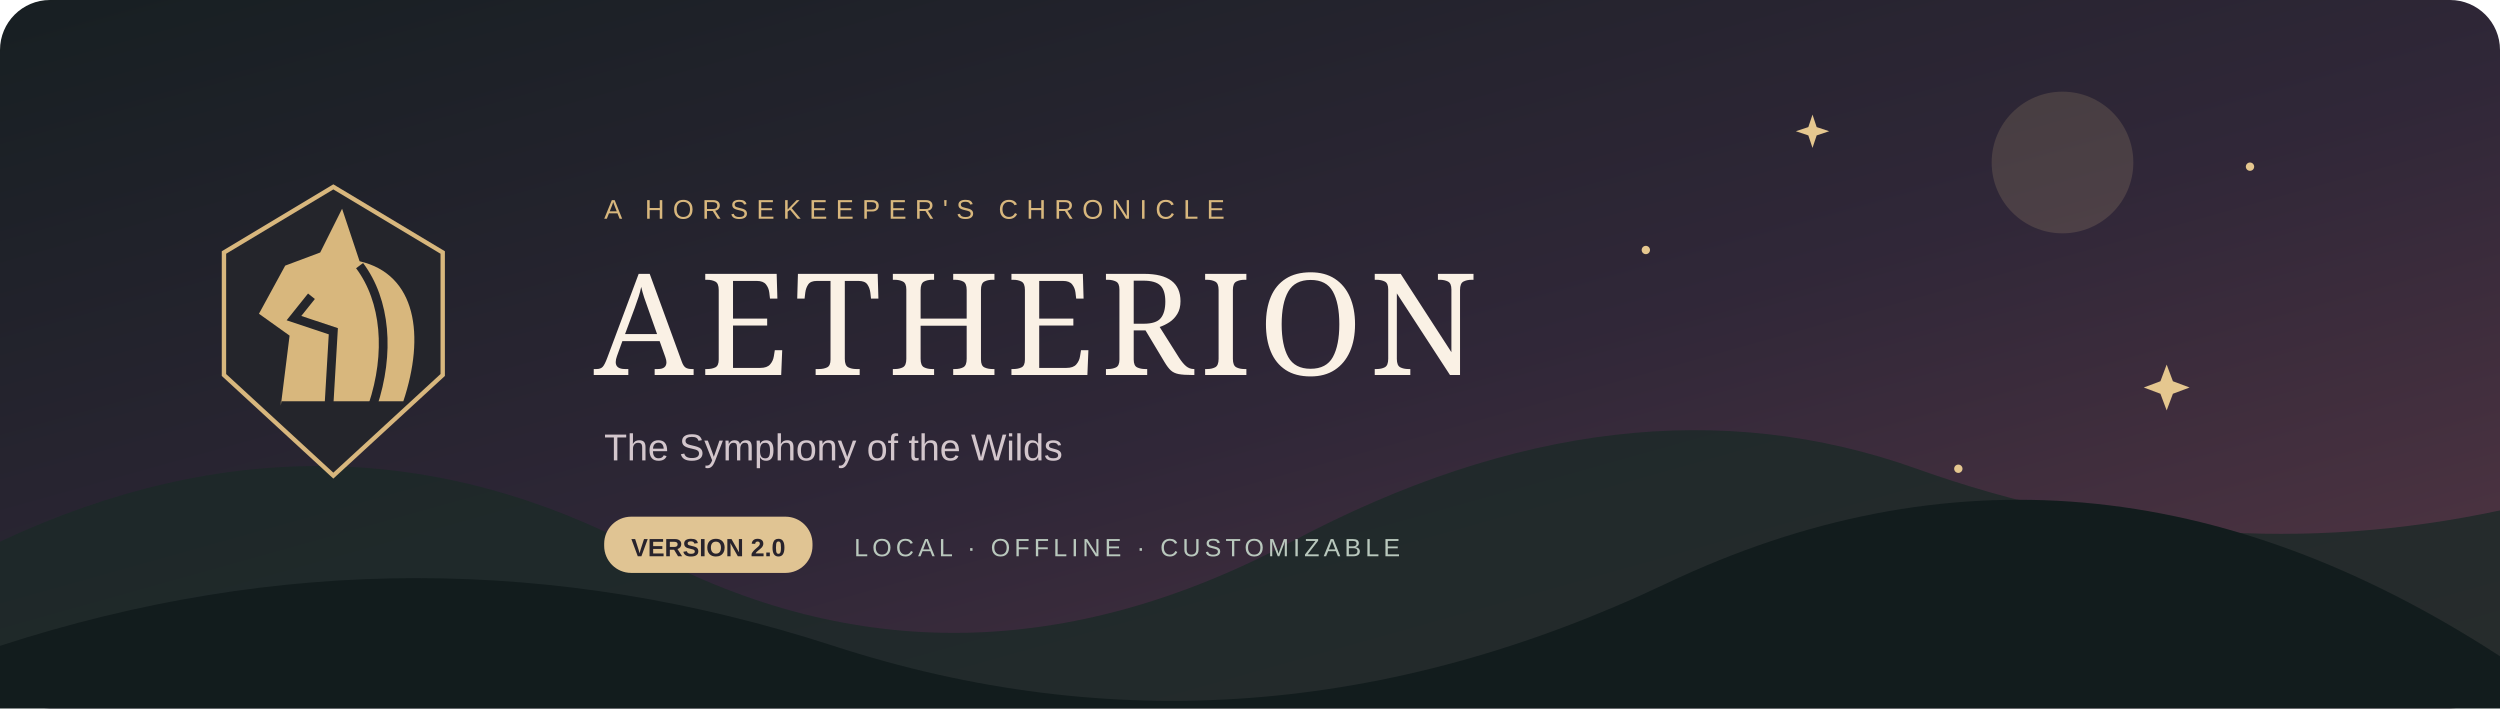
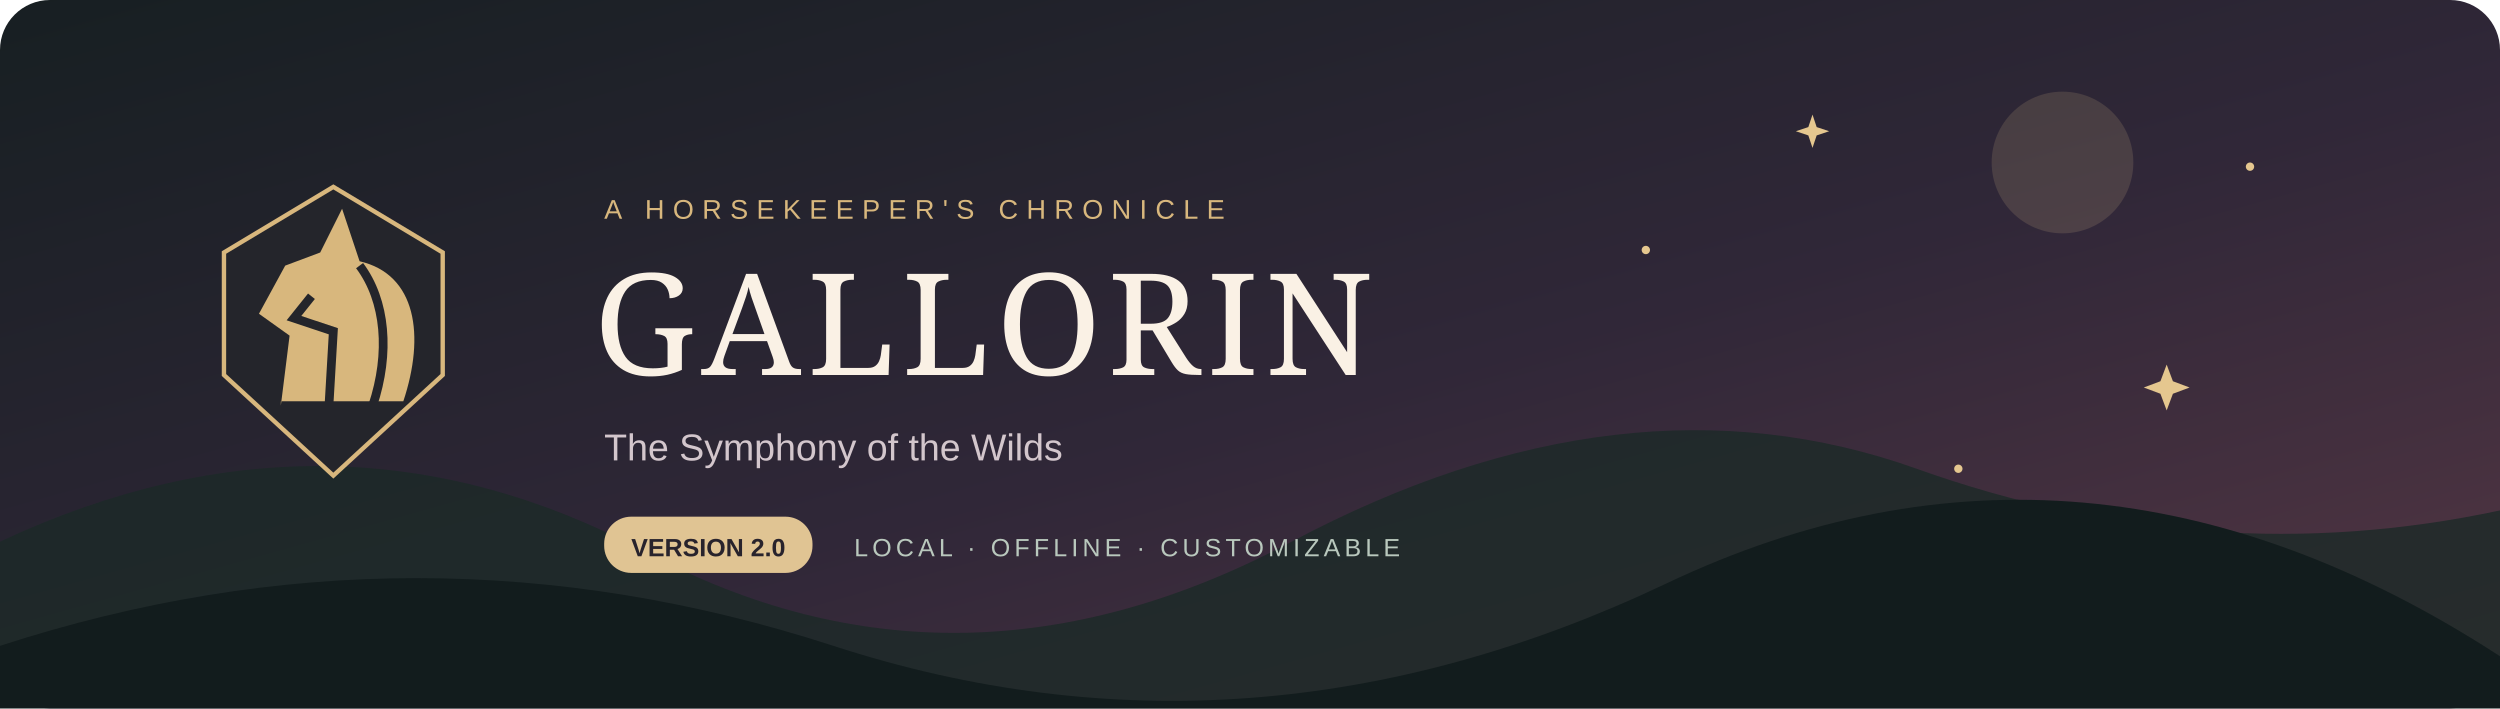
<svg xmlns="http://www.w3.org/2000/svg" width="1200" height="340" viewBox="0 0 1200 340" role="img" aria-labelledby="title desc">
  <defs>
    <linearGradient id="sky" x2="1" y2="1">
      <stop stop-color="#171f22" />
      <stop offset=".55" stop-color="#302738" />
      <stop offset="1" stop-color="#553744" />
    </linearGradient>
  </defs>
  <rect width="1200" height="340" rx="24" fill="url(#sky)" />
  <path d="M0 260Q160 185 310 265T620 260T920 225T1200 245V340H0Z" fill="#1b2927" opacity=".8" />
  <path d="M0 310Q200 245 400 310T800 280T1200 315V340H0Z" fill="#121c1d" />
  <g fill="#e5c78f">
    <circle cx="990" cy="78" r="34" opacity=".15" />
    <path d="m1040 175 3 8 8 3-8 3-3 8-3-8-8-3 8-3Zm-170-120 2 6 6 2-6 2-2 6-2-6-6-2 6-2Z" />
    <circle cx="1080" cy="80" r="2" />
    <circle cx="790" cy="120" r="2" />
    <circle cx="940" cy="225" r="2" />
  </g>
  <g transform="translate(76 75) scale(2.1)">
    <path d="M40 7 65 22v28L40 73 15 50V22Z" fill="#24252b" stroke="#d8b77d" />
    <path d="m28 57 2-16-7-5 6-11 8-3 5-10 4 12c13 3 15 17 10 32H28Z" fill="#d8b77d" />
    <path d="m35 32-4 5 9 3-1 17M46 25c6 8 7 20 3 32" fill="none" stroke="#24252b" stroke-width="2" />
  </g>
  <text x="290" y="105" fill="#d8b77d" font-family="Segoe UI,Arial,sans-serif" font-size="13" letter-spacing="4">A HORSEKEEPER'S CHRONICLE</text>
-   <text x="285" y="180" fill="#faf1e5" font-family="Georgia,serif" font-size="68" letter-spacing="3">AETHERION</text>
+   <text x="285" y="180" fill="#faf1e5" font-family="Georgia,serif" font-size="68" letter-spacing="3">GALLORIN</text>
  <text x="290" y="221" fill="#d3c6cc" font-family="Segoe UI,Arial,sans-serif" font-size="18">The Symphony of the Wilds</text>
  <rect x="290" y="248" width="100" height="27" rx="13" fill="#e0c493" />
  <text x="340" y="267" text-anchor="middle" fill="#28232c" font-family="Segoe UI,Arial,sans-serif" font-size="12" font-weight="bold">VERSION 2.0</text>
  <text x="410" y="267" fill="#b9c8bd" font-family="Segoe UI,Arial,sans-serif" font-size="12" letter-spacing="2">LOCAL · OFFLINE · CUSTOMIZABLE</text>
</svg>
